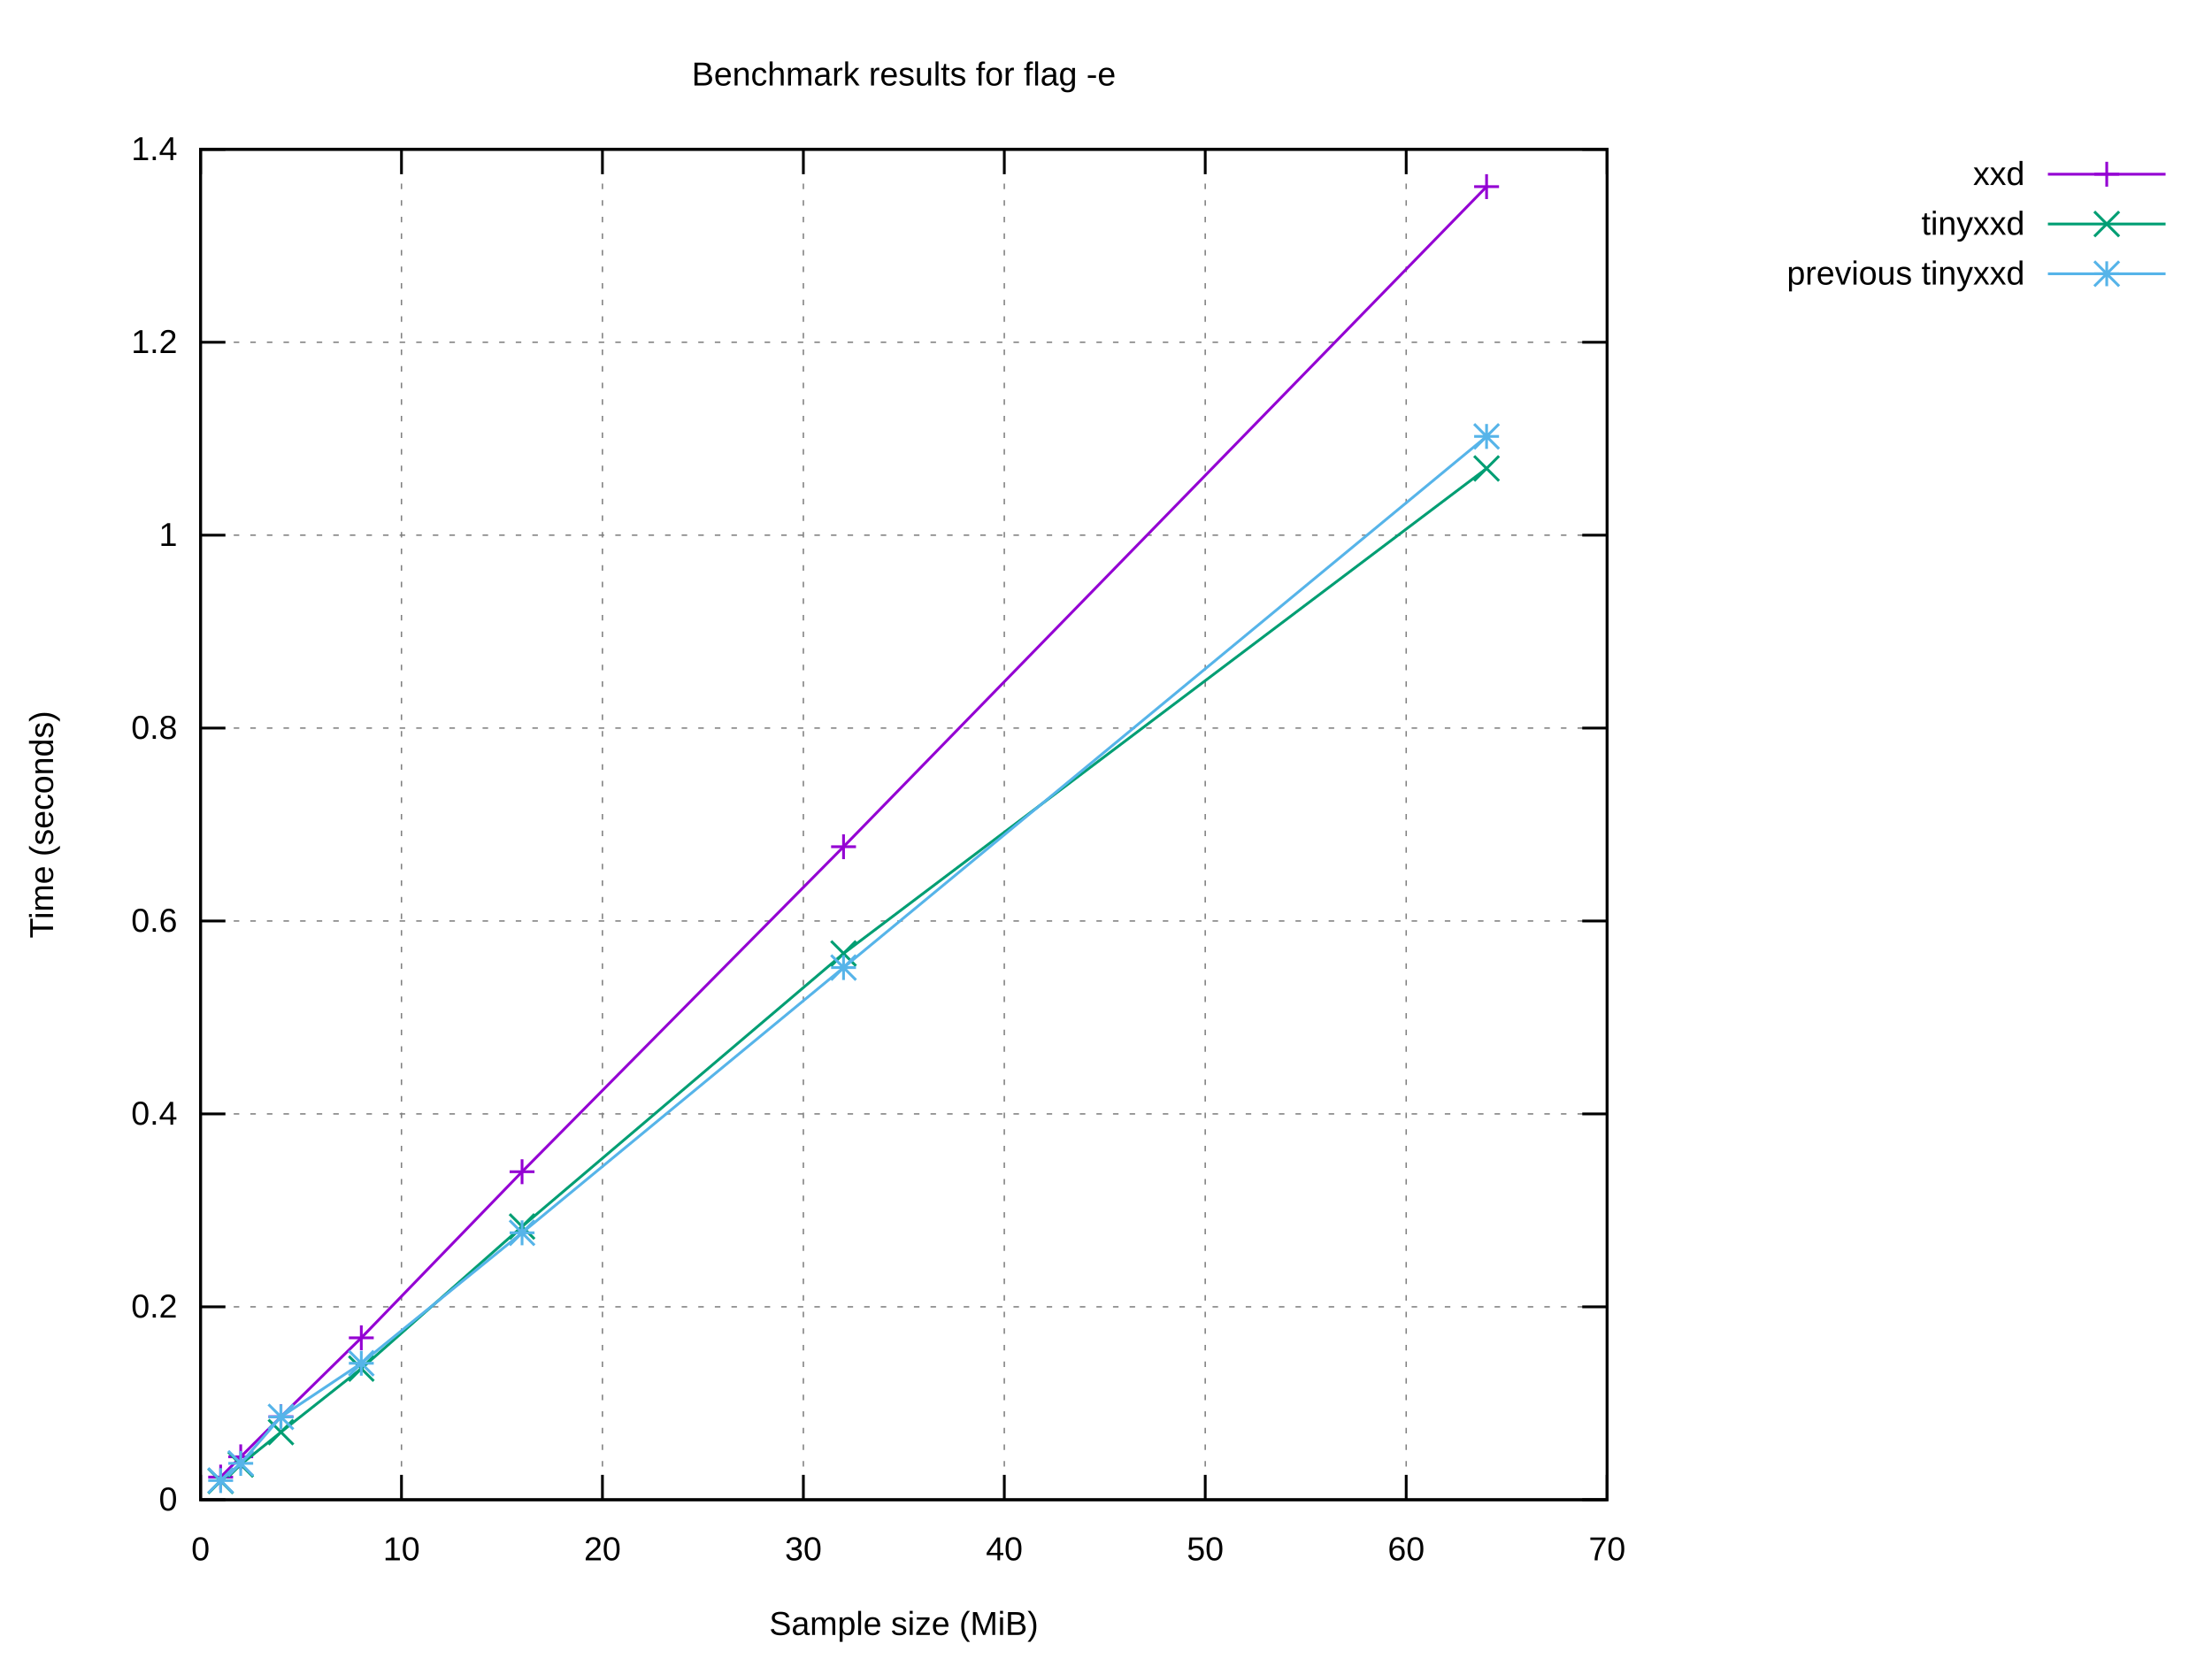
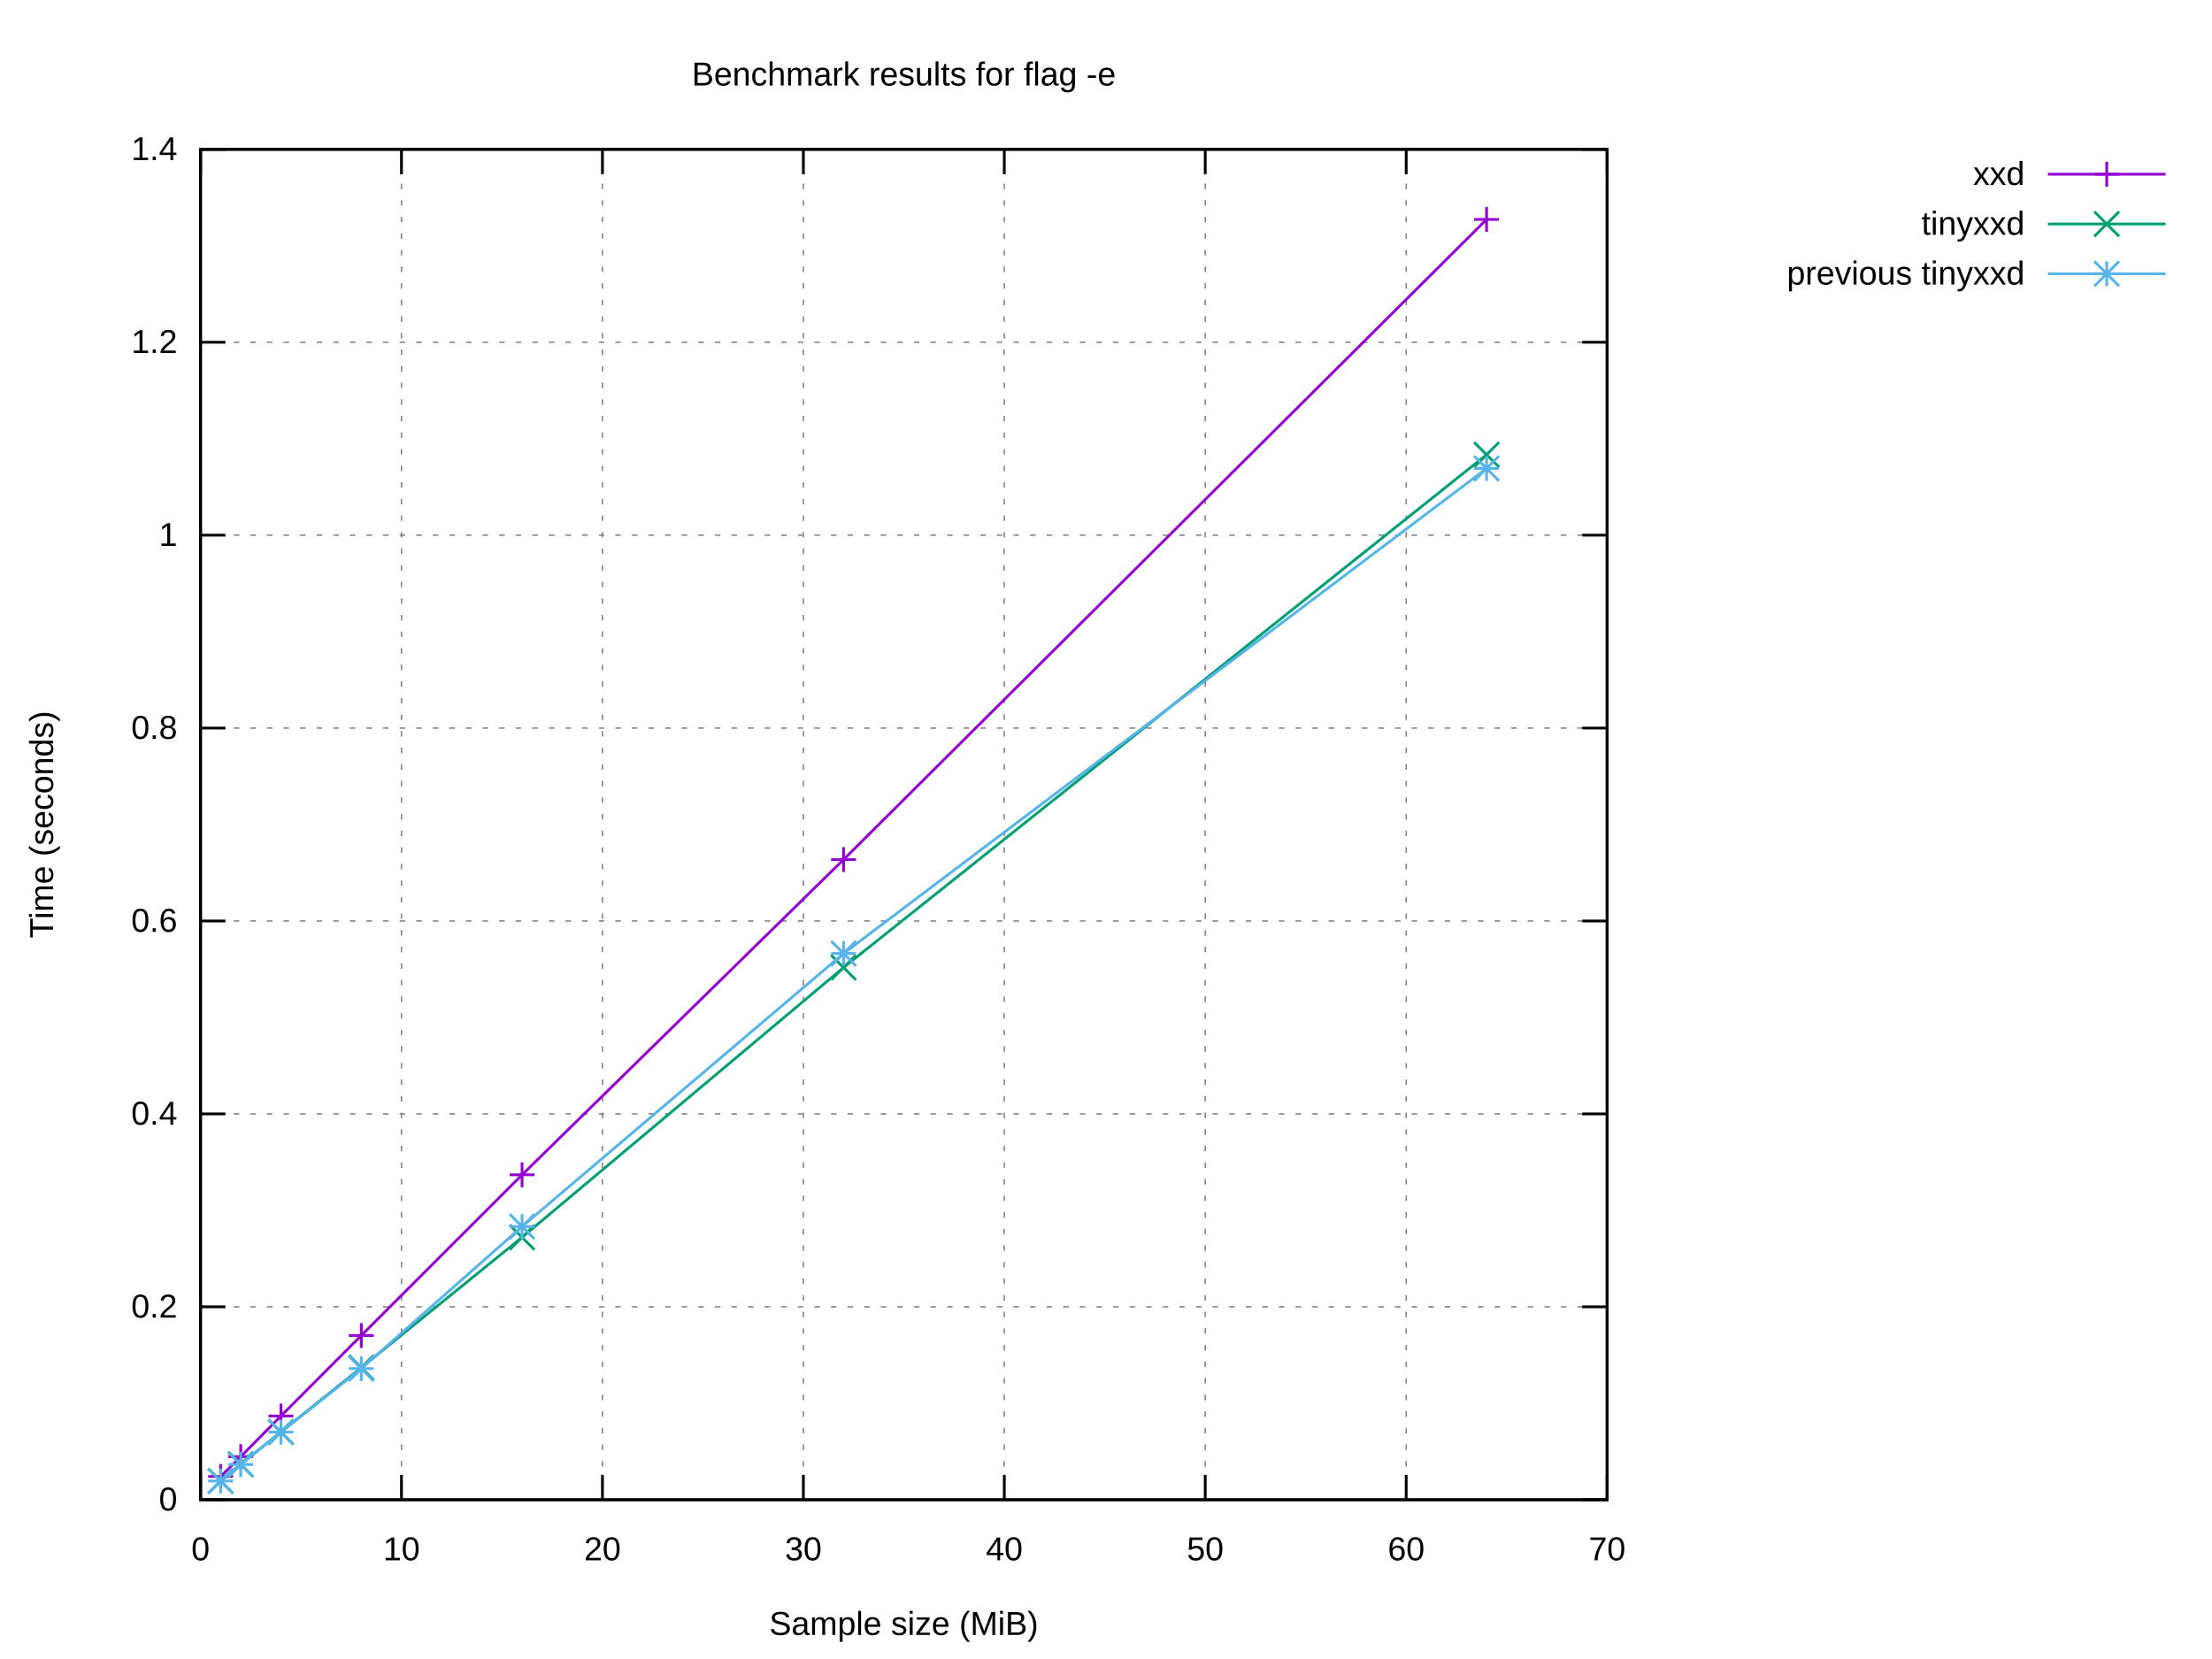
<svg xmlns="http://www.w3.org/2000/svg" xmlns:xlink="http://www.w3.org/1999/xlink" width="800" height="600" viewBox="0 0 800 600">
  <g id="gnuplot_canvas">
    <rect x="0" y="0" width="800" height="600" fill="#ffffff" />
    <defs>
      <circle id="gpDot" r="0.5" stroke-width="0.5" stroke="currentColor" />
      <path id="gpPt0" stroke-width="0.222" stroke="currentColor" d="M-1,0 h2 M0,-1 v2" />
      <path id="gpPt1" stroke-width="0.222" stroke="currentColor" d="M-1,-1 L1,1 M1,-1 L-1,1" />
      <path id="gpPt2" stroke-width="0.222" stroke="currentColor" d="M-1,0 L1,0 M0,-1 L0,1 M-1,-1 L1,1 M-1,1 L1,-1" />
      <rect id="gpPt3" stroke-width="0.222" stroke="currentColor" x="-1" y="-1" width="2" height="2" />
      <rect id="gpPt4" stroke-width="0.222" stroke="currentColor" fill="currentColor" x="-1" y="-1" width="2" height="2" />
      <circle id="gpPt5" stroke-width="0.222" stroke="currentColor" cx="0" cy="0" r="1" />
      <use xlink:href="#gpPt5" id="gpPt6" fill="currentColor" stroke="none" />
      <path id="gpPt7" stroke-width="0.222" stroke="currentColor" d="M0,-1.33 L-1.33,0.67 L1.33,0.67 z" />
      <use xlink:href="#gpPt7" id="gpPt8" fill="currentColor" stroke="none" />
      <use xlink:href="#gpPt7" id="gpPt9" stroke="currentColor" transform="rotate(180)" />
      <use xlink:href="#gpPt9" id="gpPt10" fill="currentColor" stroke="none" />
      <use xlink:href="#gpPt3" id="gpPt11" stroke="currentColor" transform="rotate(45)" />
      <use xlink:href="#gpPt11" id="gpPt12" fill="currentColor" stroke="none" />
      <path id="gpPt13" stroke-width="0.222" stroke="currentColor" d="M0,1.330 L1.265,0.411 L0.782,-1.067 L-0.782,-1.076 L-1.265,0.411 z" />
      <use xlink:href="#gpPt13" id="gpPt14" fill="currentColor" stroke="none" />
      <filter id="textbox" filterUnits="objectBoundingBox" x="0" y="0" height="1" width="1">
        <feFlood flood-color="#FFFFFF" flood-opacity="1" result="bgnd" />
        <feComposite in="SourceGraphic" in2="bgnd" operator="atop" />
      </filter>
      <filter id="greybox" filterUnits="objectBoundingBox" x="0" y="0" height="1" width="1">
        <feFlood flood-color="lightgrey" flood-opacity="1" result="grey" />
        <feComposite in="SourceGraphic" in2="grey" operator="atop" />
      </filter>
    </defs>
    <g fill="none" color="#FFFFFF" stroke="currentColor" stroke-width="1.00" stroke-linecap="butt" stroke-linejoin="miter">
</g>
    <g fill="none" color="black" stroke="currentColor" stroke-width="1.00" stroke-linecap="butt" stroke-linejoin="miter">
</g>
    <g fill="none" color="black" stroke="black" stroke-width="0.50" stroke-linecap="butt" stroke-linejoin="miter">
</g>
    <g fill="none" color="gray" stroke="currentColor" stroke-width="0.50" stroke-linecap="butt" stroke-linejoin="miter">
      <path stroke="gray" stroke-dasharray="2,4" class="gridline" d="M72.53,542.40 L581.24,542.40  " />
    </g>
    <g fill="none" color="gray" stroke="gray" stroke-width="1.00" stroke-linecap="butt" stroke-linejoin="miter">
</g>
    <g fill="none" color="black" stroke="currentColor" stroke-width="1.00" stroke-linecap="butt" stroke-linejoin="miter">
      <path stroke="black" d="M72.53,542.40 L81.53,542.40 M581.24,542.40 L572.24,542.40  " />
      <g transform="translate(64.14,546.30)" stroke="none" fill="black" font-family="Arial" font-size="12.00" text-anchor="end">
        <text>
          <tspan font-family="Arial"> 0</tspan>
        </text>
      </g>
    </g>
    <g fill="none" color="black" stroke="currentColor" stroke-width="1.00" stroke-linecap="butt" stroke-linejoin="miter">
</g>
    <g fill="none" color="black" stroke="black" stroke-width="0.50" stroke-linecap="butt" stroke-linejoin="miter">
</g>
    <g fill="none" color="gray" stroke="currentColor" stroke-width="0.50" stroke-linecap="butt" stroke-linejoin="miter">
      <path stroke="gray" stroke-dasharray="2,4" class="gridline" d="M72.53,472.63 L581.24,472.63  " />
    </g>
    <g fill="none" color="gray" stroke="gray" stroke-width="1.00" stroke-linecap="butt" stroke-linejoin="miter">
</g>
    <g fill="none" color="black" stroke="currentColor" stroke-width="1.00" stroke-linecap="butt" stroke-linejoin="miter">
      <path stroke="black" d="M72.53,472.63 L81.53,472.63 M581.24,472.63 L572.24,472.63  " />
      <g transform="translate(64.14,476.53)" stroke="none" fill="black" font-family="Arial" font-size="12.00" text-anchor="end">
        <text>
          <tspan font-family="Arial"> 0.2</tspan>
        </text>
      </g>
    </g>
    <g fill="none" color="black" stroke="currentColor" stroke-width="1.00" stroke-linecap="butt" stroke-linejoin="miter">
</g>
    <g fill="none" color="black" stroke="black" stroke-width="0.50" stroke-linecap="butt" stroke-linejoin="miter">
</g>
    <g fill="none" color="gray" stroke="currentColor" stroke-width="0.50" stroke-linecap="butt" stroke-linejoin="miter">
      <path stroke="gray" stroke-dasharray="2,4" class="gridline" d="M72.53,402.86 L581.24,402.86  " />
    </g>
    <g fill="none" color="gray" stroke="gray" stroke-width="1.00" stroke-linecap="butt" stroke-linejoin="miter">
</g>
    <g fill="none" color="black" stroke="currentColor" stroke-width="1.00" stroke-linecap="butt" stroke-linejoin="miter">
      <path stroke="black" d="M72.53,402.86 L81.53,402.86 M581.24,402.86 L572.24,402.86  " />
      <g transform="translate(64.14,406.76)" stroke="none" fill="black" font-family="Arial" font-size="12.00" text-anchor="end">
        <text>
          <tspan font-family="Arial"> 0.4</tspan>
        </text>
      </g>
    </g>
    <g fill="none" color="black" stroke="currentColor" stroke-width="1.00" stroke-linecap="butt" stroke-linejoin="miter">
</g>
    <g fill="none" color="black" stroke="black" stroke-width="0.50" stroke-linecap="butt" stroke-linejoin="miter">
</g>
    <g fill="none" color="gray" stroke="currentColor" stroke-width="0.50" stroke-linecap="butt" stroke-linejoin="miter">
      <path stroke="gray" stroke-dasharray="2,4" class="gridline" d="M72.53,333.09 L581.24,333.09  " />
    </g>
    <g fill="none" color="gray" stroke="gray" stroke-width="1.00" stroke-linecap="butt" stroke-linejoin="miter">
</g>
    <g fill="none" color="black" stroke="currentColor" stroke-width="1.00" stroke-linecap="butt" stroke-linejoin="miter">
      <path stroke="black" d="M72.53,333.09 L81.53,333.09 M581.24,333.09 L572.24,333.09  " />
      <g transform="translate(64.14,336.99)" stroke="none" fill="black" font-family="Arial" font-size="12.00" text-anchor="end">
        <text>
          <tspan font-family="Arial"> 0.6</tspan>
        </text>
      </g>
    </g>
    <g fill="none" color="black" stroke="currentColor" stroke-width="1.00" stroke-linecap="butt" stroke-linejoin="miter">
</g>
    <g fill="none" color="black" stroke="black" stroke-width="0.50" stroke-linecap="butt" stroke-linejoin="miter">
</g>
    <g fill="none" color="gray" stroke="currentColor" stroke-width="0.50" stroke-linecap="butt" stroke-linejoin="miter">
      <path stroke="gray" stroke-dasharray="2,4" class="gridline" d="M72.53,263.32 L581.24,263.32  " />
    </g>
    <g fill="none" color="gray" stroke="gray" stroke-width="1.00" stroke-linecap="butt" stroke-linejoin="miter">
</g>
    <g fill="none" color="black" stroke="currentColor" stroke-width="1.00" stroke-linecap="butt" stroke-linejoin="miter">
      <path stroke="black" d="M72.53,263.32 L81.53,263.32 M581.24,263.32 L572.24,263.32  " />
      <g transform="translate(64.14,267.22)" stroke="none" fill="black" font-family="Arial" font-size="12.00" text-anchor="end">
        <text>
          <tspan font-family="Arial"> 0.8</tspan>
        </text>
      </g>
    </g>
    <g fill="none" color="black" stroke="currentColor" stroke-width="1.00" stroke-linecap="butt" stroke-linejoin="miter">
</g>
    <g fill="none" color="black" stroke="black" stroke-width="0.50" stroke-linecap="butt" stroke-linejoin="miter">
</g>
    <g fill="none" color="gray" stroke="currentColor" stroke-width="0.50" stroke-linecap="butt" stroke-linejoin="miter">
      <path stroke="gray" stroke-dasharray="2,4" class="gridline" d="M72.53,193.55 L581.24,193.55  " />
    </g>
    <g fill="none" color="gray" stroke="gray" stroke-width="1.00" stroke-linecap="butt" stroke-linejoin="miter">
</g>
    <g fill="none" color="black" stroke="currentColor" stroke-width="1.00" stroke-linecap="butt" stroke-linejoin="miter">
      <path stroke="black" d="M72.53,193.55 L81.53,193.55 M581.24,193.55 L572.24,193.55  " />
      <g transform="translate(64.14,197.45)" stroke="none" fill="black" font-family="Arial" font-size="12.00" text-anchor="end">
        <text>
          <tspan font-family="Arial"> 1</tspan>
        </text>
      </g>
    </g>
    <g fill="none" color="black" stroke="currentColor" stroke-width="1.00" stroke-linecap="butt" stroke-linejoin="miter">
</g>
    <g fill="none" color="black" stroke="black" stroke-width="0.50" stroke-linecap="butt" stroke-linejoin="miter">
</g>
    <g fill="none" color="gray" stroke="currentColor" stroke-width="0.50" stroke-linecap="butt" stroke-linejoin="miter">
      <path stroke="gray" stroke-dasharray="2,4" class="gridline" d="M72.53,123.78 L581.24,123.78  " />
    </g>
    <g fill="none" color="gray" stroke="gray" stroke-width="1.00" stroke-linecap="butt" stroke-linejoin="miter">
</g>
    <g fill="none" color="black" stroke="currentColor" stroke-width="1.00" stroke-linecap="butt" stroke-linejoin="miter">
      <path stroke="black" d="M72.53,123.78 L81.53,123.78 M581.24,123.78 L572.24,123.78  " />
      <g transform="translate(64.14,127.68)" stroke="none" fill="black" font-family="Arial" font-size="12.00" text-anchor="end">
        <text>
          <tspan font-family="Arial"> 1.2</tspan>
        </text>
      </g>
    </g>
    <g fill="none" color="black" stroke="currentColor" stroke-width="1.00" stroke-linecap="butt" stroke-linejoin="miter">
</g>
    <g fill="none" color="black" stroke="black" stroke-width="0.50" stroke-linecap="butt" stroke-linejoin="miter">
</g>
    <g fill="none" color="gray" stroke="currentColor" stroke-width="0.50" stroke-linecap="butt" stroke-linejoin="miter">
      <path stroke="gray" stroke-dasharray="2,4" class="gridline" d="M72.53,54.01 L581.24,54.01  " />
    </g>
    <g fill="none" color="gray" stroke="gray" stroke-width="1.00" stroke-linecap="butt" stroke-linejoin="miter">
</g>
    <g fill="none" color="black" stroke="currentColor" stroke-width="1.00" stroke-linecap="butt" stroke-linejoin="miter">
      <path stroke="black" d="M72.53,54.01 L81.53,54.01 M581.24,54.01 L572.24,54.01  " />
      <g transform="translate(64.14,57.91)" stroke="none" fill="black" font-family="Arial" font-size="12.00" text-anchor="end">
        <text>
          <tspan font-family="Arial"> 1.4</tspan>
        </text>
      </g>
    </g>
    <g fill="none" color="black" stroke="currentColor" stroke-width="1.00" stroke-linecap="butt" stroke-linejoin="miter">
</g>
    <g fill="none" color="black" stroke="black" stroke-width="0.50" stroke-linecap="butt" stroke-linejoin="miter">
</g>
    <g fill="none" color="gray" stroke="currentColor" stroke-width="0.50" stroke-linecap="butt" stroke-linejoin="miter">
      <path stroke="gray" stroke-dasharray="2,4" class="gridline" d="M72.53,542.40 L72.53,54.01  " />
    </g>
    <g fill="none" color="gray" stroke="gray" stroke-width="1.00" stroke-linecap="butt" stroke-linejoin="miter">
</g>
    <g fill="none" color="black" stroke="currentColor" stroke-width="1.00" stroke-linecap="butt" stroke-linejoin="miter">
      <path stroke="black" d="M72.53,542.40 L72.53,533.40 M72.53,54.01 L72.53,63.01  " />
      <g transform="translate(72.53,564.30)" stroke="none" fill="black" font-family="Arial" font-size="12.00" text-anchor="middle">
        <text>
          <tspan font-family="Arial"> 0</tspan>
        </text>
      </g>
    </g>
    <g fill="none" color="black" stroke="currentColor" stroke-width="1.00" stroke-linecap="butt" stroke-linejoin="miter">
</g>
    <g fill="none" color="black" stroke="black" stroke-width="0.50" stroke-linecap="butt" stroke-linejoin="miter">
</g>
    <g fill="none" color="gray" stroke="currentColor" stroke-width="0.50" stroke-linecap="butt" stroke-linejoin="miter">
      <path stroke="gray" stroke-dasharray="2,4" class="gridline" d="M145.20,542.40 L145.20,54.01  " />
    </g>
    <g fill="none" color="gray" stroke="gray" stroke-width="1.00" stroke-linecap="butt" stroke-linejoin="miter">
</g>
    <g fill="none" color="black" stroke="currentColor" stroke-width="1.00" stroke-linecap="butt" stroke-linejoin="miter">
      <path stroke="black" d="M145.20,542.40 L145.20,533.40 M145.20,54.01 L145.20,63.01  " />
      <g transform="translate(145.20,564.30)" stroke="none" fill="black" font-family="Arial" font-size="12.00" text-anchor="middle">
        <text>
          <tspan font-family="Arial"> 10</tspan>
        </text>
      </g>
    </g>
    <g fill="none" color="black" stroke="currentColor" stroke-width="1.00" stroke-linecap="butt" stroke-linejoin="miter">
</g>
    <g fill="none" color="black" stroke="black" stroke-width="0.50" stroke-linecap="butt" stroke-linejoin="miter">
</g>
    <g fill="none" color="gray" stroke="currentColor" stroke-width="0.50" stroke-linecap="butt" stroke-linejoin="miter">
      <path stroke="gray" stroke-dasharray="2,4" class="gridline" d="M217.88,542.40 L217.88,54.01  " />
    </g>
    <g fill="none" color="gray" stroke="gray" stroke-width="1.00" stroke-linecap="butt" stroke-linejoin="miter">
</g>
    <g fill="none" color="black" stroke="currentColor" stroke-width="1.00" stroke-linecap="butt" stroke-linejoin="miter">
      <path stroke="black" d="M217.88,542.40 L217.88,533.40 M217.88,54.01 L217.88,63.01  " />
      <g transform="translate(217.88,564.30)" stroke="none" fill="black" font-family="Arial" font-size="12.00" text-anchor="middle">
        <text>
          <tspan font-family="Arial"> 20</tspan>
        </text>
      </g>
    </g>
    <g fill="none" color="black" stroke="currentColor" stroke-width="1.00" stroke-linecap="butt" stroke-linejoin="miter">
</g>
    <g fill="none" color="black" stroke="black" stroke-width="0.50" stroke-linecap="butt" stroke-linejoin="miter">
</g>
    <g fill="none" color="gray" stroke="currentColor" stroke-width="0.50" stroke-linecap="butt" stroke-linejoin="miter">
      <path stroke="gray" stroke-dasharray="2,4" class="gridline" d="M290.55,542.40 L290.55,54.01  " />
    </g>
    <g fill="none" color="gray" stroke="gray" stroke-width="1.00" stroke-linecap="butt" stroke-linejoin="miter">
</g>
    <g fill="none" color="black" stroke="currentColor" stroke-width="1.00" stroke-linecap="butt" stroke-linejoin="miter">
      <path stroke="black" d="M290.55,542.40 L290.55,533.40 M290.55,54.01 L290.55,63.01  " />
      <g transform="translate(290.55,564.30)" stroke="none" fill="black" font-family="Arial" font-size="12.00" text-anchor="middle">
        <text>
          <tspan font-family="Arial"> 30</tspan>
        </text>
      </g>
    </g>
    <g fill="none" color="black" stroke="currentColor" stroke-width="1.00" stroke-linecap="butt" stroke-linejoin="miter">
</g>
    <g fill="none" color="black" stroke="black" stroke-width="0.50" stroke-linecap="butt" stroke-linejoin="miter">
</g>
    <g fill="none" color="gray" stroke="currentColor" stroke-width="0.50" stroke-linecap="butt" stroke-linejoin="miter">
      <path stroke="gray" stroke-dasharray="2,4" class="gridline" d="M363.22,542.40 L363.22,54.01  " />
    </g>
    <g fill="none" color="gray" stroke="gray" stroke-width="1.00" stroke-linecap="butt" stroke-linejoin="miter">
</g>
    <g fill="none" color="black" stroke="currentColor" stroke-width="1.00" stroke-linecap="butt" stroke-linejoin="miter">
      <path stroke="black" d="M363.22,542.40 L363.22,533.40 M363.22,54.01 L363.22,63.01  " />
      <g transform="translate(363.22,564.30)" stroke="none" fill="black" font-family="Arial" font-size="12.00" text-anchor="middle">
        <text>
          <tspan font-family="Arial"> 40</tspan>
        </text>
      </g>
    </g>
    <g fill="none" color="black" stroke="currentColor" stroke-width="1.00" stroke-linecap="butt" stroke-linejoin="miter">
</g>
    <g fill="none" color="black" stroke="black" stroke-width="0.50" stroke-linecap="butt" stroke-linejoin="miter">
</g>
    <g fill="none" color="gray" stroke="currentColor" stroke-width="0.50" stroke-linecap="butt" stroke-linejoin="miter">
      <path stroke="gray" stroke-dasharray="2,4" class="gridline" d="M435.89,542.40 L435.89,54.01  " />
    </g>
    <g fill="none" color="gray" stroke="gray" stroke-width="1.00" stroke-linecap="butt" stroke-linejoin="miter">
</g>
    <g fill="none" color="black" stroke="currentColor" stroke-width="1.00" stroke-linecap="butt" stroke-linejoin="miter">
      <path stroke="black" d="M435.89,542.40 L435.89,533.40 M435.89,54.01 L435.89,63.01  " />
      <g transform="translate(435.89,564.30)" stroke="none" fill="black" font-family="Arial" font-size="12.00" text-anchor="middle">
        <text>
          <tspan font-family="Arial"> 50</tspan>
        </text>
      </g>
    </g>
    <g fill="none" color="black" stroke="currentColor" stroke-width="1.00" stroke-linecap="butt" stroke-linejoin="miter">
</g>
    <g fill="none" color="black" stroke="black" stroke-width="0.50" stroke-linecap="butt" stroke-linejoin="miter">
</g>
    <g fill="none" color="gray" stroke="currentColor" stroke-width="0.50" stroke-linecap="butt" stroke-linejoin="miter">
      <path stroke="gray" stroke-dasharray="2,4" class="gridline" d="M508.57,542.40 L508.57,54.01  " />
    </g>
    <g fill="none" color="gray" stroke="gray" stroke-width="1.00" stroke-linecap="butt" stroke-linejoin="miter">
</g>
    <g fill="none" color="black" stroke="currentColor" stroke-width="1.00" stroke-linecap="butt" stroke-linejoin="miter">
      <path stroke="black" d="M508.57,542.40 L508.57,533.40 M508.57,54.01 L508.57,63.01  " />
      <g transform="translate(508.57,564.30)" stroke="none" fill="black" font-family="Arial" font-size="12.00" text-anchor="middle">
        <text>
          <tspan font-family="Arial"> 60</tspan>
        </text>
      </g>
    </g>
    <g fill="none" color="black" stroke="currentColor" stroke-width="1.00" stroke-linecap="butt" stroke-linejoin="miter">
</g>
    <g fill="none" color="black" stroke="black" stroke-width="0.50" stroke-linecap="butt" stroke-linejoin="miter">
</g>
    <g fill="none" color="gray" stroke="currentColor" stroke-width="0.50" stroke-linecap="butt" stroke-linejoin="miter">
      <path stroke="gray" stroke-dasharray="2,4" class="gridline" d="M581.24,542.40 L581.24,54.01  " />
    </g>
    <g fill="none" color="gray" stroke="gray" stroke-width="1.00" stroke-linecap="butt" stroke-linejoin="miter">
</g>
    <g fill="none" color="black" stroke="currentColor" stroke-width="1.00" stroke-linecap="butt" stroke-linejoin="miter">
      <path stroke="black" d="M581.24,542.40 L581.24,533.40 M581.24,54.01 L581.24,63.01  " />
      <g transform="translate(581.24,564.30)" stroke="none" fill="black" font-family="Arial" font-size="12.00" text-anchor="middle">
        <text>
          <tspan font-family="Arial"> 70</tspan>
        </text>
      </g>
    </g>
    <g fill="none" color="black" stroke="currentColor" stroke-width="1.00" stroke-linecap="butt" stroke-linejoin="miter">
</g>
    <g fill="none" color="black" stroke="currentColor" stroke-width="1.00" stroke-linecap="butt" stroke-linejoin="miter">
      <path stroke="black" d="M72.53,54.01 L72.53,542.40 L581.24,542.40 L581.24,54.01 L72.53,54.01 Z  " />
    </g>
    <g fill="none" color="black" stroke="currentColor" stroke-width="1.00" stroke-linecap="butt" stroke-linejoin="miter">
</g>
    <g id="gnuplot_plot_1">
      <g fill="none" color="black" stroke="currentColor" stroke-width="1.00" stroke-linecap="butt" stroke-linejoin="miter">
        <g transform="translate(732.26,66.91)" stroke="none" fill="black" font-family="Arial" font-size="12.00" text-anchor="end">
          <text>
            <tspan font-family="Arial">xxd</tspan>
          </text>
        </g>
      </g>
      <g fill="none" color="black" stroke="currentColor" stroke-width="1.00" stroke-linecap="butt" stroke-linejoin="miter">
-         <path stroke="rgb(148,   0, 211)" d="M740.65,63.01 L783.21,63.01 M537.64,67.50 L305.08,306.23 L188.81,423.77 L130.67,483.84 L101.60,512.38 L87.06,526.88   L79.80,534.21  " />
-         <use xlink:href="#gpPt0" transform="translate(537.64,67.50) scale(4.50)" color="rgb(148,   0, 211)" />
-         <use xlink:href="#gpPt0" transform="translate(305.08,306.23) scale(4.50)" color="rgb(148,   0, 211)" />
-         <use xlink:href="#gpPt0" transform="translate(188.81,423.77) scale(4.50)" color="rgb(148,   0, 211)" />
-         <use xlink:href="#gpPt0" transform="translate(130.67,483.84) scale(4.50)" color="rgb(148,   0, 211)" />
-         <use xlink:href="#gpPt0" transform="translate(101.60,512.38) scale(4.50)" color="rgb(148,   0, 211)" />
-         <use xlink:href="#gpPt0" transform="translate(87.06,526.88) scale(4.50)" color="rgb(148,   0, 211)" />
-         <use xlink:href="#gpPt0" transform="translate(79.80,534.21) scale(4.50)" color="rgb(148,   0, 211)" />
+         <path stroke="rgb(148,   0, 211)" d="M740.65,63.01 L783.21,63.01 M537.64,79.36 L305.08,310.88 L188.81,424.89 L130.67,483.00 L101.60,512.12 L87.06,526.82   L79.80,533.98  " />
+         <use xlink:href="#gpPt0" transform="translate(537.64,79.36) scale(4.50)" color="rgb(148,   0, 211)" />
+         <use xlink:href="#gpPt0" transform="translate(305.08,310.88) scale(4.50)" color="rgb(148,   0, 211)" />
+         <use xlink:href="#gpPt0" transform="translate(188.81,424.89) scale(4.50)" color="rgb(148,   0, 211)" />
+         <use xlink:href="#gpPt0" transform="translate(130.67,483.00) scale(4.50)" color="rgb(148,   0, 211)" />
+         <use xlink:href="#gpPt0" transform="translate(101.60,512.12) scale(4.50)" color="rgb(148,   0, 211)" />
+         <use xlink:href="#gpPt0" transform="translate(87.06,526.82) scale(4.50)" color="rgb(148,   0, 211)" />
+         <use xlink:href="#gpPt0" transform="translate(79.80,533.98) scale(4.50)" color="rgb(148,   0, 211)" />
        <use xlink:href="#gpPt0" transform="translate(761.93,63.01) scale(4.50)" color="rgb(148,   0, 211)" />
      </g>
    </g>
    <g id="gnuplot_plot_2">
      <g fill="none" color="black" stroke="currentColor" stroke-width="1.00" stroke-linecap="butt" stroke-linejoin="miter">
        <g transform="translate(732.26,84.91)" stroke="none" fill="black" font-family="Arial" font-size="12.00" text-anchor="end">
          <text>
            <tspan font-family="Arial">tinyxxd</tspan>
          </text>
        </g>
      </g>
      <g fill="none" color="black" stroke="currentColor" stroke-width="1.00" stroke-linecap="butt" stroke-linejoin="miter">
-         <path stroke="rgb(  0, 158, 115)" d="M740.65,81.01 L783.21,81.01 M537.64,169.42 L305.08,344.84 L188.81,443.59 L130.67,494.97 L101.60,517.95 L87.06,529.66   L79.80,535.63  " />
-         <use xlink:href="#gpPt1" transform="translate(537.64,169.42) scale(4.50)" color="rgb(  0, 158, 115)" />
-         <use xlink:href="#gpPt1" transform="translate(305.08,344.84) scale(4.50)" color="rgb(  0, 158, 115)" />
-         <use xlink:href="#gpPt1" transform="translate(188.81,443.59) scale(4.50)" color="rgb(  0, 158, 115)" />
-         <use xlink:href="#gpPt1" transform="translate(130.67,494.97) scale(4.50)" color="rgb(  0, 158, 115)" />
-         <use xlink:href="#gpPt1" transform="translate(101.60,517.95) scale(4.50)" color="rgb(  0, 158, 115)" />
-         <use xlink:href="#gpPt1" transform="translate(87.06,529.66) scale(4.50)" color="rgb(  0, 158, 115)" />
+         <path stroke="rgb(  0, 158, 115)" d="M740.65,81.01 L783.21,81.01 M537.64,164.45 L305.08,349.92 L188.81,447.50 L130.67,494.61 L101.60,517.90 L87.06,529.55   L79.80,535.63  " />
+         <use xlink:href="#gpPt1" transform="translate(537.64,164.45) scale(4.50)" color="rgb(  0, 158, 115)" />
+         <use xlink:href="#gpPt1" transform="translate(305.08,349.92) scale(4.50)" color="rgb(  0, 158, 115)" />
+         <use xlink:href="#gpPt1" transform="translate(188.81,447.50) scale(4.50)" color="rgb(  0, 158, 115)" />
+         <use xlink:href="#gpPt1" transform="translate(130.67,494.61) scale(4.50)" color="rgb(  0, 158, 115)" />
+         <use xlink:href="#gpPt1" transform="translate(101.60,517.90) scale(4.50)" color="rgb(  0, 158, 115)" />
+         <use xlink:href="#gpPt1" transform="translate(87.06,529.55) scale(4.50)" color="rgb(  0, 158, 115)" />
        <use xlink:href="#gpPt1" transform="translate(79.80,535.63) scale(4.50)" color="rgb(  0, 158, 115)" />
        <use xlink:href="#gpPt1" transform="translate(761.93,81.01) scale(4.50)" color="rgb(  0, 158, 115)" />
      </g>
    </g>
    <g id="gnuplot_plot_3">
      <g fill="none" color="black" stroke="currentColor" stroke-width="1.00" stroke-linecap="butt" stroke-linejoin="miter">
        <g transform="translate(732.26,102.91)" stroke="none" fill="black" font-family="Arial" font-size="12.00" text-anchor="end">
          <text>
            <tspan font-family="Arial">previous tinyxxd</tspan>
          </text>
        </g>
      </g>
      <g fill="none" color="black" stroke="currentColor" stroke-width="1.00" stroke-linecap="butt" stroke-linejoin="miter">
-         <path stroke="rgb( 86, 180, 233)" d="M740.65,99.01 L783.21,99.01 M537.64,157.84 L305.08,349.94 L188.81,445.86 L130.67,493.04 L101.60,512.43 L87.06,529.25   L79.80,535.46  " />
-         <use xlink:href="#gpPt2" transform="translate(537.64,157.84) scale(4.50)" color="rgb( 86, 180, 233)" />
-         <use xlink:href="#gpPt2" transform="translate(305.08,349.94) scale(4.50)" color="rgb( 86, 180, 233)" />
-         <use xlink:href="#gpPt2" transform="translate(188.81,445.86) scale(4.50)" color="rgb( 86, 180, 233)" />
-         <use xlink:href="#gpPt2" transform="translate(130.67,493.04) scale(4.50)" color="rgb( 86, 180, 233)" />
-         <use xlink:href="#gpPt2" transform="translate(101.60,512.43) scale(4.50)" color="rgb( 86, 180, 233)" />
-         <use xlink:href="#gpPt2" transform="translate(87.06,529.25) scale(4.50)" color="rgb( 86, 180, 233)" />
-         <use xlink:href="#gpPt2" transform="translate(79.80,535.46) scale(4.50)" color="rgb( 86, 180, 233)" />
+         <path stroke="rgb( 86, 180, 233)" d="M740.65,99.01 L783.21,99.01 M537.64,169.42 L305.08,344.84 L188.81,443.59 L130.67,494.97 L101.60,517.95 L87.06,529.66   L79.80,535.63  " />
+         <use xlink:href="#gpPt2" transform="translate(537.64,169.42) scale(4.50)" color="rgb( 86, 180, 233)" />
+         <use xlink:href="#gpPt2" transform="translate(305.08,344.84) scale(4.50)" color="rgb( 86, 180, 233)" />
+         <use xlink:href="#gpPt2" transform="translate(188.81,443.59) scale(4.50)" color="rgb( 86, 180, 233)" />
+         <use xlink:href="#gpPt2" transform="translate(130.67,494.97) scale(4.50)" color="rgb( 86, 180, 233)" />
+         <use xlink:href="#gpPt2" transform="translate(101.60,517.95) scale(4.50)" color="rgb( 86, 180, 233)" />
+         <use xlink:href="#gpPt2" transform="translate(87.06,529.66) scale(4.50)" color="rgb( 86, 180, 233)" />
+         <use xlink:href="#gpPt2" transform="translate(79.80,535.63) scale(4.50)" color="rgb( 86, 180, 233)" />
        <use xlink:href="#gpPt2" transform="translate(761.93,99.01) scale(4.50)" color="rgb( 86, 180, 233)" />
      </g>
    </g>
    <g fill="none" color="#FFFFFF" stroke="rgb( 86, 180, 233)" stroke-width="2.00" stroke-linecap="butt" stroke-linejoin="miter">
</g>
    <g fill="none" color="black" stroke="currentColor" stroke-width="2.00" stroke-linecap="butt" stroke-linejoin="miter">
</g>
    <g fill="none" color="black" stroke="black" stroke-width="1.00" stroke-linecap="butt" stroke-linejoin="miter">
</g>
    <g fill="none" color="black" stroke="currentColor" stroke-width="1.00" stroke-linecap="butt" stroke-linejoin="miter">
      <path stroke="black" d="M72.53,54.01 L72.53,542.40 L581.24,542.40 L581.24,54.01 L72.53,54.01 Z  " />
      <g transform="translate(19.18,298.21) rotate(270.00)" stroke="none" fill="black" font-family="Arial" font-size="12.00" text-anchor="middle">
        <text>
          <tspan font-family="Arial">Time (seconds)</tspan>
        </text>
      </g>
    </g>
    <g fill="none" color="black" stroke="currentColor" stroke-width="1.00" stroke-linecap="butt" stroke-linejoin="miter">
      <g transform="translate(326.88,591.30)" stroke="none" fill="black" font-family="Arial" font-size="12.00" text-anchor="middle">
        <text>
          <tspan font-family="Arial">Sample size (MiB)</tspan>
        </text>
      </g>
    </g>
    <g fill="none" color="black" stroke="currentColor" stroke-width="1.00" stroke-linecap="butt" stroke-linejoin="miter">
</g>
    <g fill="none" color="black" stroke="currentColor" stroke-width="1.00" stroke-linecap="butt" stroke-linejoin="miter">
      <g transform="translate(326.88,30.91)" stroke="none" fill="black" font-family="Arial" font-size="12.00" text-anchor="middle">
        <text>
          <tspan font-family="Arial">Benchmark results for flag -e</tspan>
        </text>
      </g>
    </g>
    <g fill="none" color="black" stroke="currentColor" stroke-width="1.00" stroke-linecap="butt" stroke-linejoin="miter">
</g>
  </g>
</svg>
